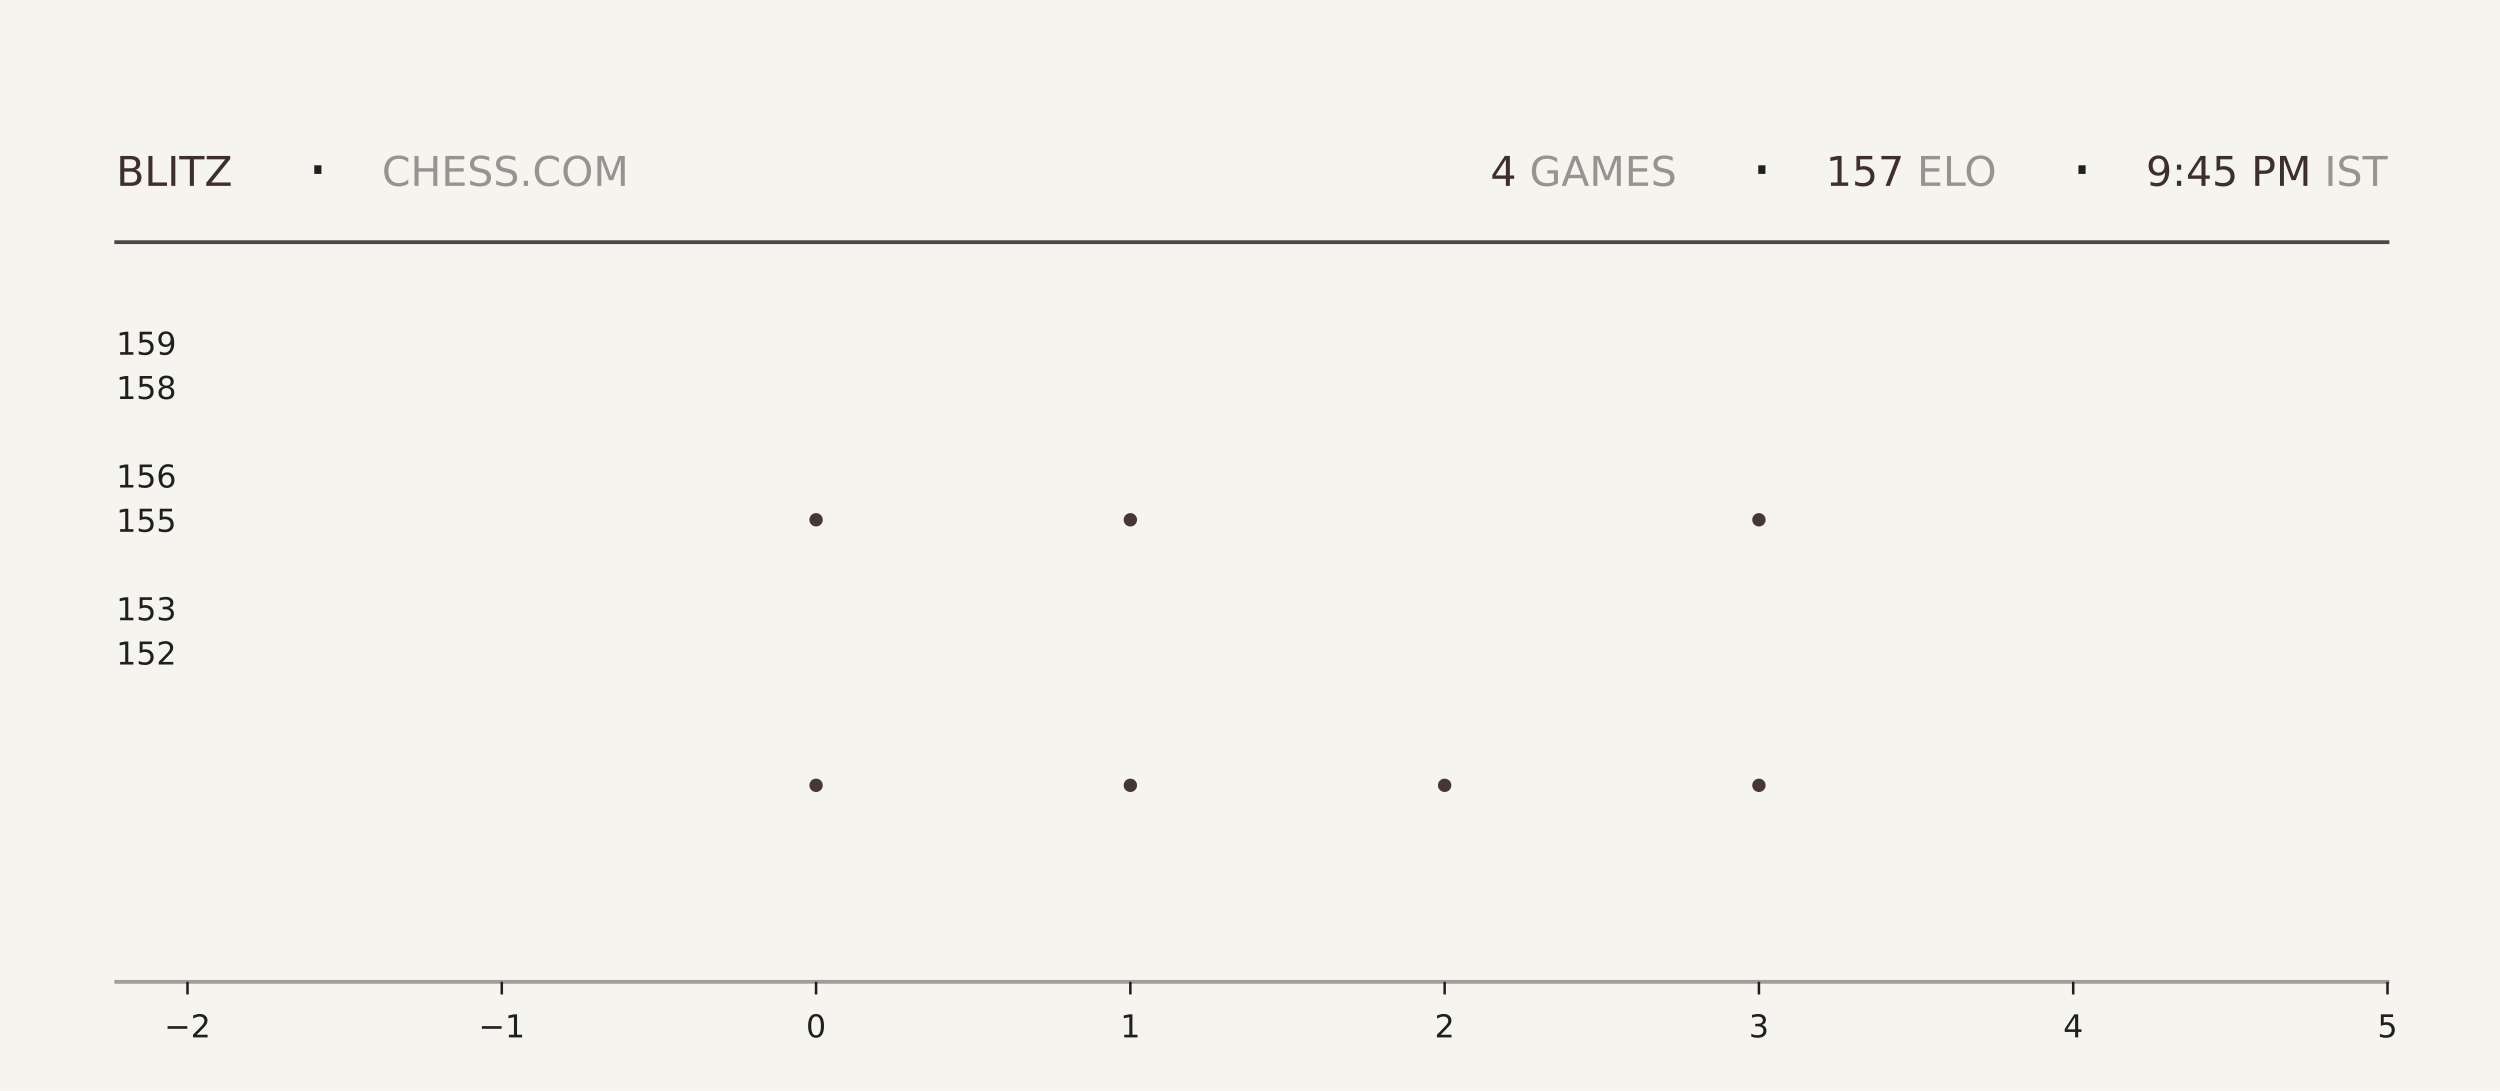
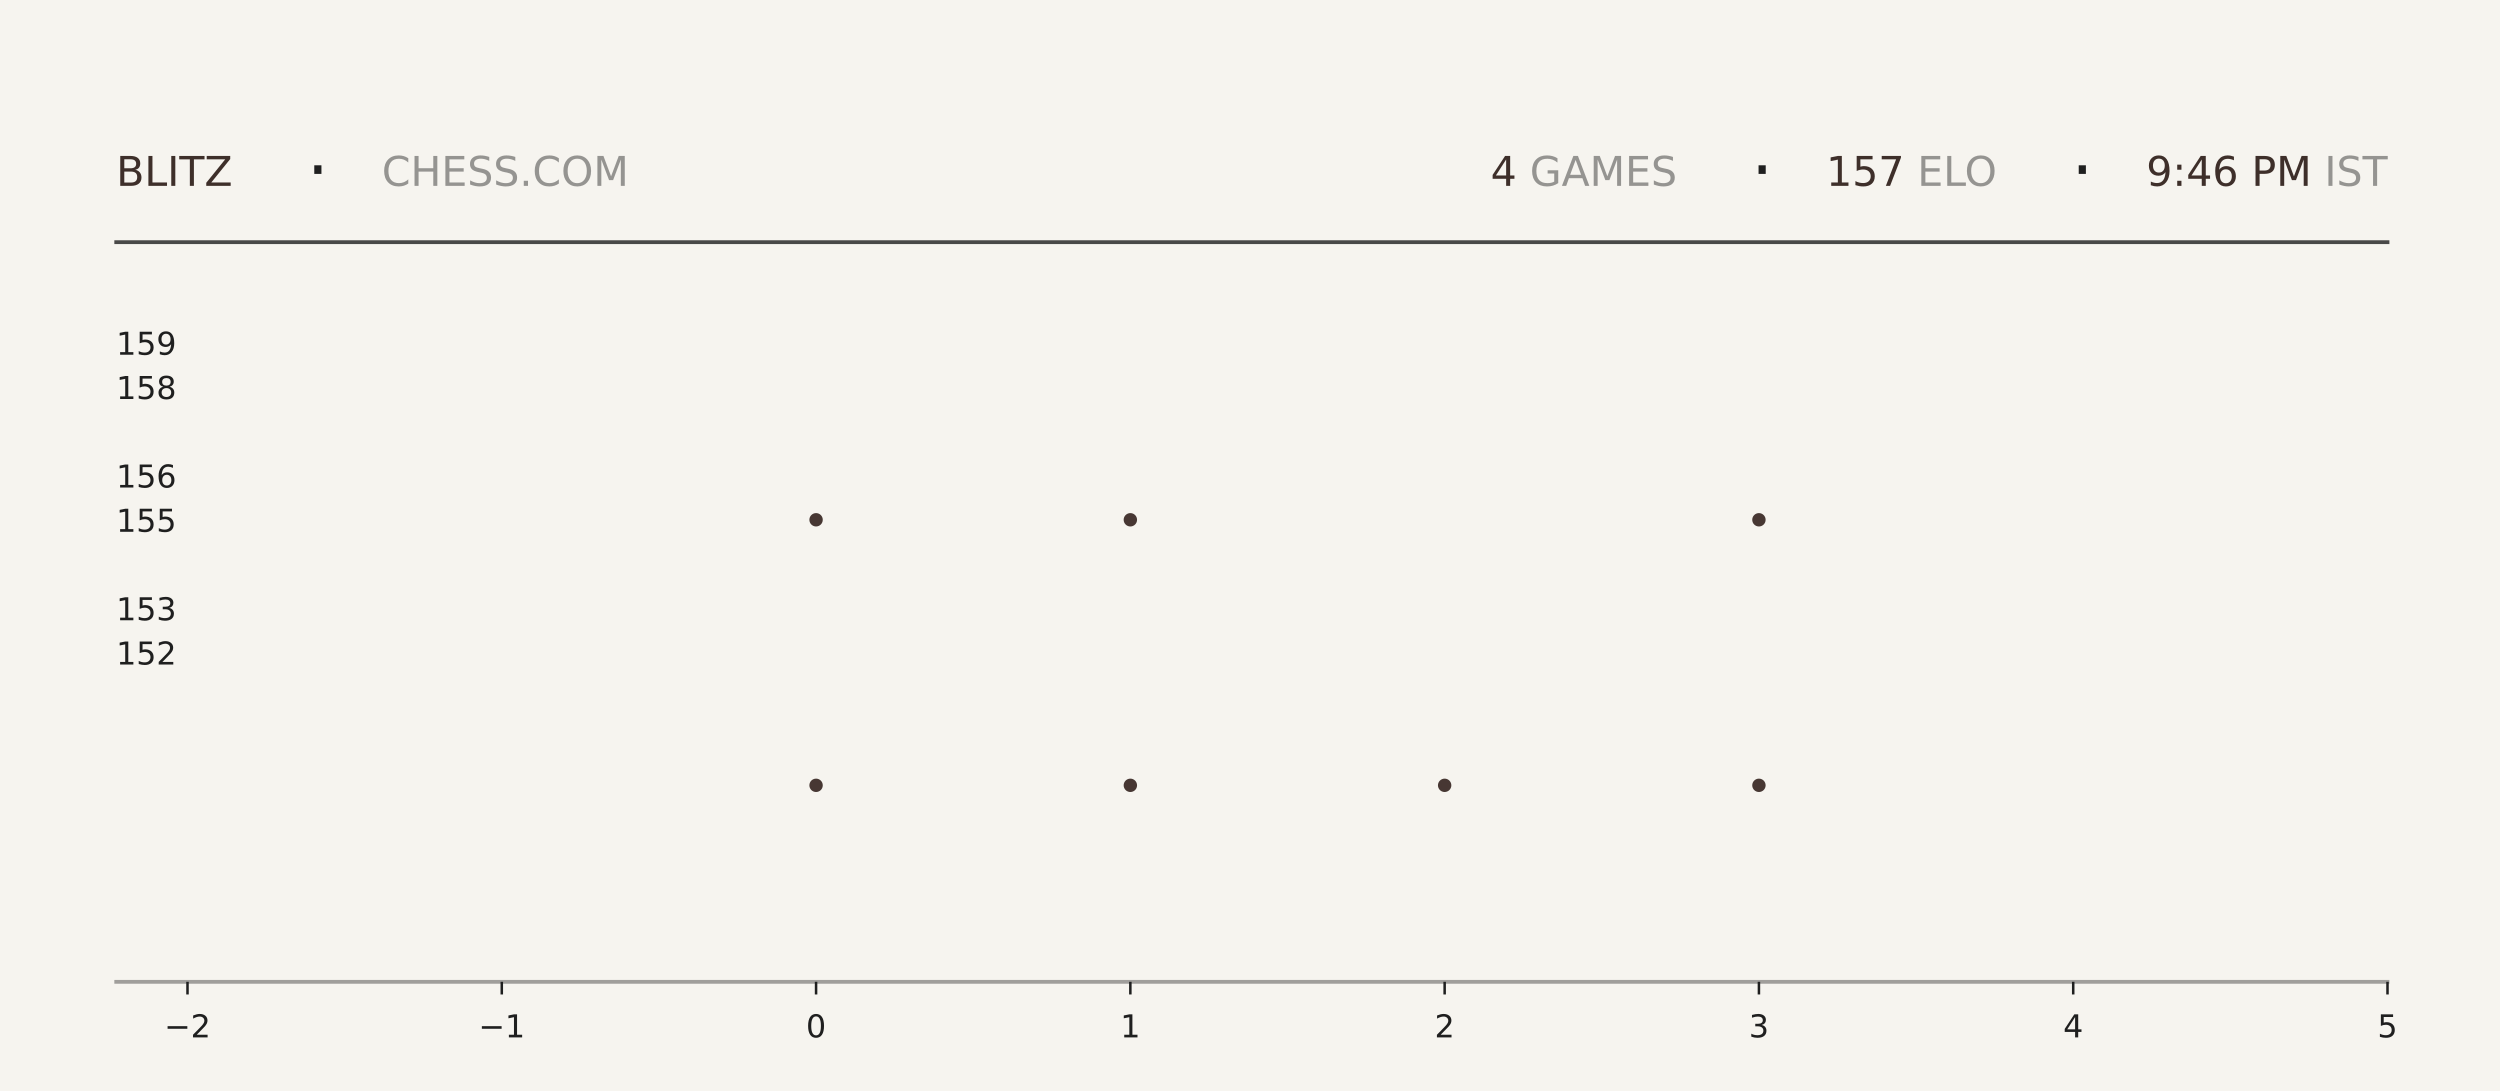
<svg xmlns="http://www.w3.org/2000/svg" xmlns:xlink="http://www.w3.org/1999/xlink" width="792pt" height="345.6pt" viewBox="0 0 792 345.6" version="1.1">
  <defs>
    <style type="text/css">*{stroke-linejoin: round; stroke-linecap: butt}</style>
  </defs>
  <g id="figure_1">
    <g id="patch_1">
      <path d="M 0 345.6  L 792 345.6  L 792 0  L 0 0  z " style="fill: #f6f4ef" />
    </g>
    <g id="axes_1">
      <g id="patch_2">
        <path d="M 59.4 311.04  L 756.36 311.04  L 756.36 103.68  L 59.4 103.68  z " style="fill: #f6f4ef" />
      </g>
      <g id="PathCollection_1">
        <defs>
-           <path id="mcd394590d6" d="M 0 2.121  C 0.563 2.121 1.102 1.898 1.5 1.5  C 1.898 1.102 2.121 0.563 2.121 0  C 2.121 -0.563 1.898 -1.102 1.5 -1.5  C 1.102 -1.898 0.563 -2.121 0 -2.121  C -0.563 -2.121 -1.102 -1.898 -1.5 -1.5  C -1.898 -1.102 -2.121 -0.563 -2.121 0  C -2.121 0.563 -1.898 1.102 -1.5 1.5  C -1.102 1.898 -0.563 2.121 0 2.121  z " />
-         </defs>
-         <g clip-path="url(#p49481553e6)">
-           <use xlink:href="#mcd394590d6" x="258.531" y="248.79" style="fill: #3e2f2a; fill-opacity: 0.95" />
-           <use xlink:href="#mcd394590d6" x="258.531" y="164.668" style="fill: #3e2f2a; fill-opacity: 0.95" />
+           <path id="mb5dd006f06" d="M 0 2.121  C 0.563 2.121 1.102 1.898 1.5 1.5  C 1.898 1.102 2.121 0.563 2.121 0  C 2.121 -0.563 1.898 -1.102 1.5 -1.5  C 1.102 -1.898 0.563 -2.121 0 -2.121  C -0.563 -2.121 -1.102 -1.898 -1.5 -1.5  C -1.898 -1.102 -2.121 -0.563 -2.121 0  C -2.121 0.563 -1.898 1.102 -1.5 1.5  C -1.102 1.898 -0.563 2.121 0 2.121  z " />
+         </defs>
+         <g clip-path="url(#p5aac63e4ed)">
+           <use xlink:href="#mb5dd006f06" x="258.531" y="248.79" style="fill: #3e2f2a; fill-opacity: 0.95" />
+           <use xlink:href="#mb5dd006f06" x="258.531" y="164.668" style="fill: #3e2f2a; fill-opacity: 0.95" />
        </g>
      </g>
      <g id="PathCollection_2">
-         <g clip-path="url(#p49481553e6)">
-           <use xlink:href="#mcd394590d6" x="358.097" y="248.79" style="fill: #3e2f2a; fill-opacity: 0.95" />
-           <use xlink:href="#mcd394590d6" x="358.097" y="164.668" style="fill: #3e2f2a; fill-opacity: 0.95" />
-           <use xlink:href="#mcd394590d6" x="358.097" y="80.547" style="fill: #3e2f2a; fill-opacity: 0.95" />
+         <g clip-path="url(#p5aac63e4ed)">
+           <use xlink:href="#mb5dd006f06" x="358.097" y="248.79" style="fill: #3e2f2a; fill-opacity: 0.95" />
+           <use xlink:href="#mb5dd006f06" x="358.097" y="164.668" style="fill: #3e2f2a; fill-opacity: 0.95" />
+           <use xlink:href="#mb5dd006f06" x="358.097" y="80.547" style="fill: #3e2f2a; fill-opacity: 0.95" />
        </g>
      </g>
      <g id="PathCollection_3">
-         <g clip-path="url(#p49481553e6)">
-           <use xlink:href="#mcd394590d6" x="457.663" y="248.79" style="fill: #3e2f2a; fill-opacity: 0.95" />
+         <g clip-path="url(#p5aac63e4ed)">
+           <use xlink:href="#mb5dd006f06" x="457.663" y="248.79" style="fill: #3e2f2a; fill-opacity: 0.95" />
        </g>
      </g>
      <g id="PathCollection_4">
-         <g clip-path="url(#p49481553e6)">
-           <use xlink:href="#mcd394590d6" x="557.229" y="248.79" style="fill: #3e2f2a; fill-opacity: 0.95" />
-           <use xlink:href="#mcd394590d6" x="557.229" y="164.668" style="fill: #3e2f2a; fill-opacity: 0.95" />
-           <use xlink:href="#mcd394590d6" x="557.229" y="80.547" style="fill: #3e2f2a; fill-opacity: 0.95" />
+         <g clip-path="url(#p5aac63e4ed)">
+           <use xlink:href="#mb5dd006f06" x="557.229" y="248.79" style="fill: #3e2f2a; fill-opacity: 0.95" />
+           <use xlink:href="#mb5dd006f06" x="557.229" y="164.668" style="fill: #3e2f2a; fill-opacity: 0.95" />
+           <use xlink:href="#mb5dd006f06" x="557.229" y="80.547" style="fill: #3e2f2a; fill-opacity: 0.95" />
        </g>
      </g>
      <g id="matplotlib.axis_1">
        <g id="xtick_1">
          <g id="line2d_1">
            <defs>
-               <path id="mce5fd7d3e8" d="M 0 0  L 0 4  " style="stroke: #1f1f1f; stroke-width: 0.8" />
+               <path id="m6da475c3d8" d="M 0 0  L 0 4  " style="stroke: #1f1f1f; stroke-width: 0.8" />
            </defs>
            <g>
-               <use xlink:href="#mce5fd7d3e8" x="59.4" y="311.04" style="fill: #1f1f1f; stroke: #1f1f1f; stroke-width: 0.8" />
+               <use xlink:href="#m6da475c3d8" x="59.4" y="311.04" style="fill: #1f1f1f; stroke: #1f1f1f; stroke-width: 0.8" />
            </g>
          </g>
          <g id="text_1">
            <g style="fill: #1f1f1f" transform="translate(52.02891 328.6384) scale(0.1 -0.1)">
              <defs>
                <path id="DejaVuSans-2212" d="M 678 2272  L 4684 2272  L 4684 1741  L 678 1741  L 678 2272  z " transform="scale(0.015625)" />
                <path id="DejaVuSans-32" d="M 1228 531  L 3431 531  L 3431 0  L 469 0  L 469 531  Q 828 903 1448 1529  Q 2069 2156 2228 2338  Q 2531 2678 2651 2914  Q 2772 3150 2772 3378  Q 2772 3750 2511 3984  Q 2250 4219 1831 4219  Q 1534 4219 1204 4116  Q 875 4013 500 3803  L 500 4441  Q 881 4594 1212 4672  Q 1544 4750 1819 4750  Q 2544 4750 2975 4387  Q 3406 4025 3406 3419  Q 3406 3131 3298 2873  Q 3191 2616 2906 2266  Q 2828 2175 2409 1742  Q 1991 1309 1228 531  z " transform="scale(0.015625)" />
              </defs>
              <use xlink:href="#DejaVuSans-2212" />
              <use xlink:href="#DejaVuSans-32" transform="translate(83.78906 0)" />
            </g>
          </g>
        </g>
        <g id="xtick_2">
          <g id="line2d_2">
            <g>
-               <use xlink:href="#mce5fd7d3e8" x="158.966" y="311.04" style="fill: #1f1f1f; stroke: #1f1f1f; stroke-width: 0.8" />
+               <use xlink:href="#m6da475c3d8" x="158.966" y="311.04" style="fill: #1f1f1f; stroke: #1f1f1f; stroke-width: 0.8" />
            </g>
          </g>
          <g id="text_2">
            <g style="fill: #1f1f1f" transform="translate(151.5946 328.6384) scale(0.1 -0.1)">
              <defs>
                <path id="DejaVuSans-31" d="M 794 531  L 1825 531  L 1825 4091  L 703 3866  L 703 4441  L 1819 4666  L 2450 4666  L 2450 531  L 3481 531  L 3481 0  L 794 0  L 794 531  z " transform="scale(0.015625)" />
              </defs>
              <use xlink:href="#DejaVuSans-2212" />
              <use xlink:href="#DejaVuSans-31" transform="translate(83.78906 0)" />
            </g>
          </g>
        </g>
        <g id="xtick_3">
          <g id="line2d_3">
            <g>
-               <use xlink:href="#mce5fd7d3e8" x="258.531" y="311.04" style="fill: #1f1f1f; stroke: #1f1f1f; stroke-width: 0.8" />
+               <use xlink:href="#m6da475c3d8" x="258.531" y="311.04" style="fill: #1f1f1f; stroke: #1f1f1f; stroke-width: 0.8" />
            </g>
          </g>
          <g id="text_3">
            <g style="fill: #1f1f1f" transform="translate(255.3502 328.6384) scale(0.1 -0.1)">
              <defs>
                <path id="DejaVuSans-30" d="M 2034 4250  Q 1547 4250 1301 3770  Q 1056 3291 1056 2328  Q 1056 1369 1301 889  Q 1547 409 2034 409  Q 2525 409 2770 889  Q 3016 1369 3016 2328  Q 3016 3291 2770 3770  Q 2525 4250 2034 4250  z M 2034 4750  Q 2819 4750 3233 4129  Q 3647 3509 3647 2328  Q 3647 1150 3233 529  Q 2819 -91 2034 -91  Q 1250 -91 836 529  Q 422 1150 422 2328  Q 422 3509 836 4129  Q 1250 4750 2034 4750  z " transform="scale(0.015625)" />
              </defs>
              <use xlink:href="#DejaVuSans-30" />
            </g>
          </g>
        </g>
        <g id="xtick_4">
          <g id="line2d_4">
            <g>
-               <use xlink:href="#mce5fd7d3e8" x="358.097" y="311.04" style="fill: #1f1f1f; stroke: #1f1f1f; stroke-width: 0.8" />
+               <use xlink:href="#m6da475c3d8" x="358.097" y="311.04" style="fill: #1f1f1f; stroke: #1f1f1f; stroke-width: 0.8" />
            </g>
          </g>
          <g id="text_4">
            <g style="fill: #1f1f1f" transform="translate(354.9159 328.6384) scale(0.1 -0.1)">
              <use xlink:href="#DejaVuSans-31" />
            </g>
          </g>
        </g>
        <g id="xtick_5">
          <g id="line2d_5">
            <g>
-               <use xlink:href="#mce5fd7d3e8" x="457.663" y="311.04" style="fill: #1f1f1f; stroke: #1f1f1f; stroke-width: 0.8" />
+               <use xlink:href="#m6da475c3d8" x="457.663" y="311.04" style="fill: #1f1f1f; stroke: #1f1f1f; stroke-width: 0.8" />
            </g>
          </g>
          <g id="text_5">
            <g style="fill: #1f1f1f" transform="translate(454.4816 328.6384) scale(0.1 -0.1)">
              <use xlink:href="#DejaVuSans-32" />
            </g>
          </g>
        </g>
        <g id="xtick_6">
          <g id="line2d_6">
            <g>
-               <use xlink:href="#mce5fd7d3e8" x="557.229" y="311.04" style="fill: #1f1f1f; stroke: #1f1f1f; stroke-width: 0.8" />
+               <use xlink:href="#m6da475c3d8" x="557.229" y="311.04" style="fill: #1f1f1f; stroke: #1f1f1f; stroke-width: 0.8" />
            </g>
          </g>
          <g id="text_6">
            <g style="fill: #1f1f1f" transform="translate(554.0473 328.6384) scale(0.1 -0.1)">
              <defs>
                <path id="DejaVuSans-33" d="M 2597 2516  Q 3050 2419 3304 2112  Q 3559 1806 3559 1356  Q 3559 666 3084 287  Q 2609 -91 1734 -91  Q 1441 -91 1130 -33  Q 819 25 488 141  L 488 750  Q 750 597 1062 519  Q 1375 441 1716 441  Q 2309 441 2620 675  Q 2931 909 2931 1356  Q 2931 1769 2642 2001  Q 2353 2234 1838 2234  L 1294 2234  L 1294 2753  L 1863 2753  Q 2328 2753 2575 2939  Q 2822 3125 2822 3475  Q 2822 3834 2567 4026  Q 2313 4219 1838 4219  Q 1578 4219 1281 4162  Q 984 4106 628 3988  L 628 4550  Q 988 4650 1302 4700  Q 1616 4750 1894 4750  Q 2613 4750 3031 4423  Q 3450 4097 3450 3541  Q 3450 3153 3228 2886  Q 3006 2619 2597 2516  z " transform="scale(0.015625)" />
              </defs>
              <use xlink:href="#DejaVuSans-33" />
            </g>
          </g>
        </g>
        <g id="xtick_7">
          <g id="line2d_7">
            <g>
-               <use xlink:href="#mce5fd7d3e8" x="656.794" y="311.04" style="fill: #1f1f1f; stroke: #1f1f1f; stroke-width: 0.8" />
+               <use xlink:href="#m6da475c3d8" x="656.794" y="311.04" style="fill: #1f1f1f; stroke: #1f1f1f; stroke-width: 0.8" />
            </g>
          </g>
          <g id="text_7">
            <g style="fill: #1f1f1f" transform="translate(653.613 328.6384) scale(0.1 -0.1)">
              <defs>
                <path id="DejaVuSans-34" d="M 2419 4116  L 825 1625  L 2419 1625  L 2419 4116  z M 2253 4666  L 3047 4666  L 3047 1625  L 3713 1625  L 3713 1100  L 3047 1100  L 3047 0  L 2419 0  L 2419 1100  L 313 1100  L 313 1709  L 2253 4666  z " transform="scale(0.015625)" />
              </defs>
              <use xlink:href="#DejaVuSans-34" />
            </g>
          </g>
        </g>
        <g id="xtick_8">
          <g id="line2d_8">
            <g>
-               <use xlink:href="#mce5fd7d3e8" x="756.36" y="311.04" style="fill: #1f1f1f; stroke: #1f1f1f; stroke-width: 0.8" />
+               <use xlink:href="#m6da475c3d8" x="756.36" y="311.04" style="fill: #1f1f1f; stroke: #1f1f1f; stroke-width: 0.8" />
            </g>
          </g>
          <g id="text_8">
            <g style="fill: #1f1f1f" transform="translate(753.1788 328.6384) scale(0.1 -0.1)">
              <defs>
                <path id="DejaVuSans-35" d="M 691 4666  L 3169 4666  L 3169 4134  L 1269 4134  L 1269 2991  Q 1406 3038 1543 3061  Q 1681 3084 1819 3084  Q 2600 3084 3056 2656  Q 3513 2228 3513 1497  Q 3513 744 3044 326  Q 2575 -91 1722 -91  Q 1428 -91 1123 -41  Q 819 9 494 109  L 494 744  Q 775 591 1075 516  Q 1375 441 1709 441  Q 2250 441 2565 725  Q 2881 1009 2881 1497  Q 2881 1984 2565 2268  Q 2250 2553 1709 2553  Q 1456 2553 1204 2497  Q 953 2441 691 2322  L 691 4666  z " transform="scale(0.015625)" />
              </defs>
              <use xlink:href="#DejaVuSans-35" />
            </g>
          </g>
        </g>
      </g>
      <g id="matplotlib.axis_2">
        <g id="ytick_1">
          <g id="line2d_9" />
          <g id="text_9">
            <g style="fill: #1f1f1f" transform="translate(36.8125 210.5283) scale(0.1 -0.1)">
              <use xlink:href="#DejaVuSans-31" />
              <use xlink:href="#DejaVuSans-35" transform="translate(63.62305 0)" />
              <use xlink:href="#DejaVuSans-32" transform="translate(127.2461 0)" />
            </g>
          </g>
        </g>
        <g id="ytick_2">
          <g id="line2d_10" />
          <g id="text_10">
            <g style="fill: #1f1f1f" transform="translate(36.8125 196.508) scale(0.1 -0.1)">
              <use xlink:href="#DejaVuSans-31" />
              <use xlink:href="#DejaVuSans-35" transform="translate(63.62305 0)" />
              <use xlink:href="#DejaVuSans-33" transform="translate(127.2461 0)" />
            </g>
          </g>
        </g>
        <g id="ytick_3">
          <g id="line2d_11" />
          <g id="text_11">
            <g style="fill: #1f1f1f" transform="translate(36.8125 168.4675) scale(0.1 -0.1)">
              <use xlink:href="#DejaVuSans-31" />
              <use xlink:href="#DejaVuSans-35" transform="translate(63.62305 0)" />
              <use xlink:href="#DejaVuSans-35" transform="translate(127.2461 0)" />
            </g>
          </g>
        </g>
        <g id="ytick_4">
          <g id="line2d_12" />
          <g id="text_12">
            <g style="fill: #1f1f1f" transform="translate(36.8125 154.4472) scale(0.1 -0.1)">
              <defs>
                <path id="DejaVuSans-36" d="M 2113 2584  Q 1688 2584 1439 2293  Q 1191 2003 1191 1497  Q 1191 994 1439 701  Q 1688 409 2113 409  Q 2538 409 2786 701  Q 3034 994 3034 1497  Q 3034 2003 2786 2293  Q 2538 2584 2113 2584  z M 3366 4563  L 3366 3988  Q 3128 4100 2886 4159  Q 2644 4219 2406 4219  Q 1781 4219 1451 3797  Q 1122 3375 1075 2522  Q 1259 2794 1537 2939  Q 1816 3084 2150 3084  Q 2853 3084 3261 2657  Q 3669 2231 3669 1497  Q 3669 778 3244 343  Q 2819 -91 2113 -91  Q 1303 -91 875 529  Q 447 1150 447 2328  Q 447 3434 972 4092  Q 1497 4750 2381 4750  Q 2619 4750 2861 4703  Q 3103 4656 3366 4563  z " transform="scale(0.015625)" />
              </defs>
              <use xlink:href="#DejaVuSans-31" />
              <use xlink:href="#DejaVuSans-35" transform="translate(63.62305 0)" />
              <use xlink:href="#DejaVuSans-36" transform="translate(127.2461 0)" />
            </g>
          </g>
        </g>
        <g id="ytick_5">
          <g id="line2d_13" />
          <g id="text_13">
            <g style="fill: #1f1f1f" transform="translate(36.8125 126.4066) scale(0.1 -0.1)">
              <defs>
                <path id="DejaVuSans-38" d="M 2034 2216  Q 1584 2216 1326 1975  Q 1069 1734 1069 1313  Q 1069 891 1326 650  Q 1584 409 2034 409  Q 2484 409 2743 651  Q 3003 894 3003 1313  Q 3003 1734 2745 1975  Q 2488 2216 2034 2216  z M 1403 2484  Q 997 2584 770 2862  Q 544 3141 544 3541  Q 544 4100 942 4425  Q 1341 4750 2034 4750  Q 2731 4750 3128 4425  Q 3525 4100 3525 3541  Q 3525 3141 3298 2862  Q 3072 2584 2669 2484  Q 3125 2378 3379 2068  Q 3634 1759 3634 1313  Q 3634 634 3220 271  Q 2806 -91 2034 -91  Q 1263 -91 848 271  Q 434 634 434 1313  Q 434 1759 690 2068  Q 947 2378 1403 2484  z M 1172 3481  Q 1172 3119 1398 2916  Q 1625 2713 2034 2713  Q 2441 2713 2670 2916  Q 2900 3119 2900 3481  Q 2900 3844 2670 4047  Q 2441 4250 2034 4250  Q 1625 4250 1398 4047  Q 1172 3844 1172 3481  z " transform="scale(0.015625)" />
              </defs>
              <use xlink:href="#DejaVuSans-31" />
              <use xlink:href="#DejaVuSans-35" transform="translate(63.62305 0)" />
              <use xlink:href="#DejaVuSans-38" transform="translate(127.2461 0)" />
            </g>
          </g>
        </g>
        <g id="ytick_6">
          <g id="line2d_14" />
          <g id="text_14">
            <g style="fill: #1f1f1f" transform="translate(36.8125 112.3863) scale(0.1 -0.1)">
              <defs>
                <path id="DejaVuSans-39" d="M 703 97  L 703 672  Q 941 559 1184 500  Q 1428 441 1663 441  Q 2288 441 2617 861  Q 2947 1281 2994 2138  Q 2813 1869 2534 1725  Q 2256 1581 1919 1581  Q 1219 1581 811 2004  Q 403 2428 403 3163  Q 403 3881 828 4315  Q 1253 4750 1959 4750  Q 2769 4750 3195 4129  Q 3622 3509 3622 2328  Q 3622 1225 3098 567  Q 2575 -91 1691 -91  Q 1453 -91 1209 -44  Q 966 3 703 97  z M 1959 2075  Q 2384 2075 2632 2365  Q 2881 2656 2881 3163  Q 2881 3666 2632 3958  Q 2384 4250 1959 4250  Q 1534 4250 1286 3958  Q 1038 3666 1038 3163  Q 1038 2656 1286 2365  Q 1534 2075 1959 2075  z " transform="scale(0.015625)" />
              </defs>
              <use xlink:href="#DejaVuSans-31" />
              <use xlink:href="#DejaVuSans-35" transform="translate(63.62305 0)" />
              <use xlink:href="#DejaVuSans-39" transform="translate(127.2461 0)" />
            </g>
          </g>
        </g>
      </g>
    </g>
    <g id="line2d_15">
      <path d="M 36.82 76.723  L 756.36 76.723  " style="fill: none; stroke: #1f1f1f; stroke-opacity: 0.8; stroke-width: 1.2; stroke-linecap: square" />
    </g>
    <g id="line2d_16">
      <path d="M 36.82 311.04  L 756.36 311.04  " style="fill: none; stroke: #1f1f1f; stroke-opacity: 0.4; stroke-width: 1.2; stroke-linecap: square" />
    </g>
    <g id="text_15">
      <g style="fill: #3e2f2a" transform="translate(36.82 58.88319) scale(0.13 -0.13)">
        <defs>
          <path id="DejaVuSans-42" d="M 1259 2228  L 1259 519  L 2272 519  Q 2781 519 3026 730  Q 3272 941 3272 1375  Q 3272 1813 3026 2020  Q 2781 2228 2272 2228  L 1259 2228  z M 1259 4147  L 1259 2741  L 2194 2741  Q 2656 2741 2882 2914  Q 3109 3088 3109 3444  Q 3109 3797 2882 3972  Q 2656 4147 2194 4147  L 1259 4147  z M 628 4666  L 2241 4666  Q 2963 4666 3353 4366  Q 3744 4066 3744 3513  Q 3744 3084 3544 2831  Q 3344 2578 2956 2516  Q 3422 2416 3680 2098  Q 3938 1781 3938 1306  Q 3938 681 3513 340  Q 3088 0 2303 0  L 628 0  L 628 4666  z " transform="scale(0.015625)" />
          <path id="DejaVuSans-4c" d="M 628 4666  L 1259 4666  L 1259 531  L 3531 531  L 3531 0  L 628 0  L 628 4666  z " transform="scale(0.015625)" />
          <path id="DejaVuSans-49" d="M 628 4666  L 1259 4666  L 1259 0  L 628 0  L 628 4666  z " transform="scale(0.015625)" />
          <path id="DejaVuSans-54" d="M -19 4666  L 3928 4666  L 3928 4134  L 2272 4134  L 2272 0  L 1638 0  L 1638 4134  L -19 4134  L -19 4666  z " transform="scale(0.015625)" />
          <path id="DejaVuSans-5a" d="M 359 4666  L 4025 4666  L 4025 4184  L 1075 531  L 4097 531  L 4097 0  L 288 0  L 288 481  L 3238 4134  L 359 4134  L 359 4666  z " transform="scale(0.015625)" />
        </defs>
        <use xlink:href="#DejaVuSans-42" />
        <use xlink:href="#DejaVuSans-4c" transform="translate(68.60352 0)" />
        <use xlink:href="#DejaVuSans-49" transform="translate(124.3164 0)" />
        <use xlink:href="#DejaVuSans-54" transform="translate(153.8086 0)" />
        <use xlink:href="#DejaVuSans-5a" transform="translate(214.8926 0)" />
      </g>
    </g>
    <g id="text_16">
      <g style="fill: #1f1f1f" transform="translate(97.21 61.36662) scale(0.22 -0.22)">
        <defs>
          <path id="DejaVuSans-b7" d="M 684 2619  L 1344 2619  L 1344 1825  L 684 1825  L 684 2619  z " transform="scale(0.015625)" />
        </defs>
        <use xlink:href="#DejaVuSans-b7" />
      </g>
    </g>
    <g id="text_17">
      <g style="fill: #1f1f1f; opacity: 0.45" transform="translate(120.97 58.88319) scale(0.13 -0.13)">
        <defs>
          <path id="DejaVuSans-43" d="M 4122 4306  L 4122 3641  Q 3803 3938 3442 4084  Q 3081 4231 2675 4231  Q 1875 4231 1450 3742  Q 1025 3253 1025 2328  Q 1025 1406 1450 917  Q 1875 428 2675 428  Q 3081 428 3442 575  Q 3803 722 4122 1019  L 4122 359  Q 3791 134 3420 21  Q 3050 -91 2638 -91  Q 1578 -91 968 557  Q 359 1206 359 2328  Q 359 3453 968 4101  Q 1578 4750 2638 4750  Q 3056 4750 3426 4639  Q 3797 4528 4122 4306  z " transform="scale(0.015625)" />
          <path id="DejaVuSans-48" d="M 628 4666  L 1259 4666  L 1259 2753  L 3553 2753  L 3553 4666  L 4184 4666  L 4184 0  L 3553 0  L 3553 2222  L 1259 2222  L 1259 0  L 628 0  L 628 4666  z " transform="scale(0.015625)" />
          <path id="DejaVuSans-45" d="M 628 4666  L 3578 4666  L 3578 4134  L 1259 4134  L 1259 2753  L 3481 2753  L 3481 2222  L 1259 2222  L 1259 531  L 3634 531  L 3634 0  L 628 0  L 628 4666  z " transform="scale(0.015625)" />
          <path id="DejaVuSans-53" d="M 3425 4513  L 3425 3897  Q 3066 4069 2747 4153  Q 2428 4238 2131 4238  Q 1616 4238 1336 4038  Q 1056 3838 1056 3469  Q 1056 3159 1242 3001  Q 1428 2844 1947 2747  L 2328 2669  Q 3034 2534 3370 2195  Q 3706 1856 3706 1288  Q 3706 609 3251 259  Q 2797 -91 1919 -91  Q 1588 -91 1214 -16  Q 841 59 441 206  L 441 856  Q 825 641 1194 531  Q 1563 422 1919 422  Q 2459 422 2753 634  Q 3047 847 3047 1241  Q 3047 1584 2836 1778  Q 2625 1972 2144 2069  L 1759 2144  Q 1053 2284 737 2584  Q 422 2884 422 3419  Q 422 4038 858 4394  Q 1294 4750 2059 4750  Q 2388 4750 2728 4690  Q 3069 4631 3425 4513  z " transform="scale(0.015625)" />
          <path id="DejaVuSans-2e" d="M 684 794  L 1344 794  L 1344 0  L 684 0  L 684 794  z " transform="scale(0.015625)" />
          <path id="DejaVuSans-4f" d="M 2522 4238  Q 1834 4238 1429 3725  Q 1025 3213 1025 2328  Q 1025 1447 1429 934  Q 1834 422 2522 422  Q 3209 422 3611 934  Q 4013 1447 4013 2328  Q 4013 3213 3611 3725  Q 3209 4238 2522 4238  z M 2522 4750  Q 3503 4750 4090 4092  Q 4678 3434 4678 2328  Q 4678 1225 4090 567  Q 3503 -91 2522 -91  Q 1538 -91 948 565  Q 359 1222 359 2328  Q 359 3434 948 4092  Q 1538 4750 2522 4750  z " transform="scale(0.015625)" />
          <path id="DejaVuSans-4d" d="M 628 4666  L 1569 4666  L 2759 1491  L 3956 4666  L 4897 4666  L 4897 0  L 4281 0  L 4281 4097  L 3078 897  L 2444 897  L 1241 4097  L 1241 0  L 628 0  L 628 4666  z " transform="scale(0.015625)" />
        </defs>
        <use xlink:href="#DejaVuSans-43" />
        <use xlink:href="#DejaVuSans-48" transform="translate(69.82422 0)" />
        <use xlink:href="#DejaVuSans-45" transform="translate(145.0195 0)" />
        <use xlink:href="#DejaVuSans-53" transform="translate(208.2031 0)" />
        <use xlink:href="#DejaVuSans-53" transform="translate(271.6797 0)" />
        <use xlink:href="#DejaVuSans-2e" transform="translate(335.1562 0)" />
        <use xlink:href="#DejaVuSans-43" transform="translate(366.9434 0)" />
        <use xlink:href="#DejaVuSans-4f" transform="translate(436.7676 0)" />
        <use xlink:href="#DejaVuSans-4d" transform="translate(515.4785 0)" />
      </g>
    </g>
    <g id="text_18">
-       <g style="fill: #3e2f2a" transform="translate(472.14 58.88319) scale(0.13 -0.13)">
+       <g style="fill: #3e2f2a" transform="translate(472.23 58.88319) scale(0.13 -0.13)">
        <use xlink:href="#DejaVuSans-34" />
      </g>
    </g>
    <g id="text_19">
-       <g style="fill: #1f1f1f; opacity: 0.45" transform="translate(480.42 58.88319) scale(0.13 -0.13)">
+       <g style="fill: #1f1f1f; opacity: 0.45" transform="translate(480.51 58.88319) scale(0.13 -0.13)">
        <defs>
          <path id="DejaVuSans-20" transform="scale(0.015625)" />
          <path id="DejaVuSans-47" d="M 3809 666  L 3809 1919  L 2778 1919  L 2778 2438  L 4434 2438  L 4434 434  Q 4069 175 3628 42  Q 3188 -91 2688 -91  Q 1594 -91 976 548  Q 359 1188 359 2328  Q 359 3472 976 4111  Q 1594 4750 2688 4750  Q 3144 4750 3555 4637  Q 3966 4525 4313 4306  L 4313 3634  Q 3963 3931 3569 4081  Q 3175 4231 2741 4231  Q 1884 4231 1454 3753  Q 1025 3275 1025 2328  Q 1025 1384 1454 906  Q 1884 428 2741 428  Q 3075 428 3337 486  Q 3600 544 3809 666  z " transform="scale(0.015625)" />
          <path id="DejaVuSans-41" d="M 2188 4044  L 1331 1722  L 3047 1722  L 2188 4044  z M 1831 4666  L 2547 4666  L 4325 0  L 3669 0  L 3244 1197  L 1141 1197  L 716 0  L 50 0  L 1831 4666  z " transform="scale(0.015625)" />
        </defs>
        <use xlink:href="#DejaVuSans-20" />
        <use xlink:href="#DejaVuSans-47" transform="translate(31.78711 0)" />
        <use xlink:href="#DejaVuSans-41" transform="translate(109.2773 0)" />
        <use xlink:href="#DejaVuSans-4d" transform="translate(177.6855 0)" />
        <use xlink:href="#DejaVuSans-45" transform="translate(263.9648 0)" />
        <use xlink:href="#DejaVuSans-53" transform="translate(327.1484 0)" />
      </g>
    </g>
    <g id="text_20">
-       <g style="fill: #1f1f1f" transform="translate(554.67 61.36662) scale(0.22 -0.22)">
+       <g style="fill: #1f1f1f" transform="translate(554.76 61.36662) scale(0.22 -0.22)">
        <use xlink:href="#DejaVuSans-b7" />
      </g>
    </g>
    <g id="text_21">
-       <g style="fill: #3e2f2a" transform="translate(578.43 58.88319) scale(0.13 -0.13)">
+       <g style="fill: #3e2f2a" transform="translate(578.52 58.88319) scale(0.13 -0.13)">
        <defs>
          <path id="DejaVuSans-37" d="M 525 4666  L 3525 4666  L 3525 4397  L 1831 0  L 1172 0  L 2766 4134  L 525 4134  L 525 4666  z " transform="scale(0.015625)" />
        </defs>
        <use xlink:href="#DejaVuSans-31" />
        <use xlink:href="#DejaVuSans-35" transform="translate(63.62305 0)" />
        <use xlink:href="#DejaVuSans-37" transform="translate(127.2461 0)" />
      </g>
    </g>
    <g id="text_22">
-       <g style="fill: #1f1f1f; opacity: 0.45" transform="translate(603.18 58.88319) scale(0.13 -0.13)">
+       <g style="fill: #1f1f1f; opacity: 0.45" transform="translate(603.27 58.88319) scale(0.13 -0.13)">
        <use xlink:href="#DejaVuSans-20" />
        <use xlink:href="#DejaVuSans-45" transform="translate(31.78711 0)" />
        <use xlink:href="#DejaVuSans-4c" transform="translate(94.9707 0)" />
        <use xlink:href="#DejaVuSans-4f" transform="translate(147.0586 0)" />
      </g>
    </g>
    <g id="text_23">
-       <g style="fill: #1f1f1f" transform="translate(656.1 61.36662) scale(0.22 -0.22)">
+       <g style="fill: #1f1f1f" transform="translate(656.19 61.36662) scale(0.22 -0.22)">
        <use xlink:href="#DejaVuSans-b7" />
      </g>
    </g>
    <g id="text_24">
-       <g style="fill: #3e2f2a" transform="translate(679.86 58.88319) scale(0.13 -0.13)">
+       <g style="fill: #3e2f2a" transform="translate(679.95 58.88319) scale(0.13 -0.13)">
        <defs>
          <path id="DejaVuSans-3a" d="M 750 794  L 1409 794  L 1409 0  L 750 0  L 750 794  z M 750 3309  L 1409 3309  L 1409 2516  L 750 2516  L 750 3309  z " transform="scale(0.015625)" />
          <path id="DejaVuSans-50" d="M 1259 4147  L 1259 2394  L 2053 2394  Q 2494 2394 2734 2622  Q 2975 2850 2975 3272  Q 2975 3691 2734 3919  Q 2494 4147 2053 4147  L 1259 4147  z M 628 4666  L 2053 4666  Q 2838 4666 3239 4311  Q 3641 3956 3641 3272  Q 3641 2581 3239 2228  Q 2838 1875 2053 1875  L 1259 1875  L 1259 0  L 628 0  L 628 4666  z " transform="scale(0.015625)" />
        </defs>
        <use xlink:href="#DejaVuSans-39" />
        <use xlink:href="#DejaVuSans-3a" transform="translate(63.62305 0)" />
        <use xlink:href="#DejaVuSans-34" transform="translate(97.31445 0)" />
-         <use xlink:href="#DejaVuSans-35" transform="translate(160.9375 0)" />
+         <use xlink:href="#DejaVuSans-36" transform="translate(160.9375 0)" />
        <use xlink:href="#DejaVuSans-20" transform="translate(224.5605 0)" />
        <use xlink:href="#DejaVuSans-50" transform="translate(256.3477 0)" />
        <use xlink:href="#DejaVuSans-4d" transform="translate(316.6504 0)" />
      </g>
    </g>
    <g id="text_25">
      <g style="fill: #1f1f1f; opacity: 0.45" transform="translate(732.24 58.88319) scale(0.13 -0.13)">
        <use xlink:href="#DejaVuSans-20" />
        <use xlink:href="#DejaVuSans-49" transform="translate(31.78711 0)" />
        <use xlink:href="#DejaVuSans-53" transform="translate(61.2793 0)" />
        <use xlink:href="#DejaVuSans-54" transform="translate(124.7559 0)" />
      </g>
    </g>
  </g>
  <defs>
-     <clipPath id="p49481553e6">
+     <clipPath id="p5aac63e4ed">
      <rect x="59.4" y="103.68" width="696.96" height="207.36" />
    </clipPath>
  </defs>
</svg>
